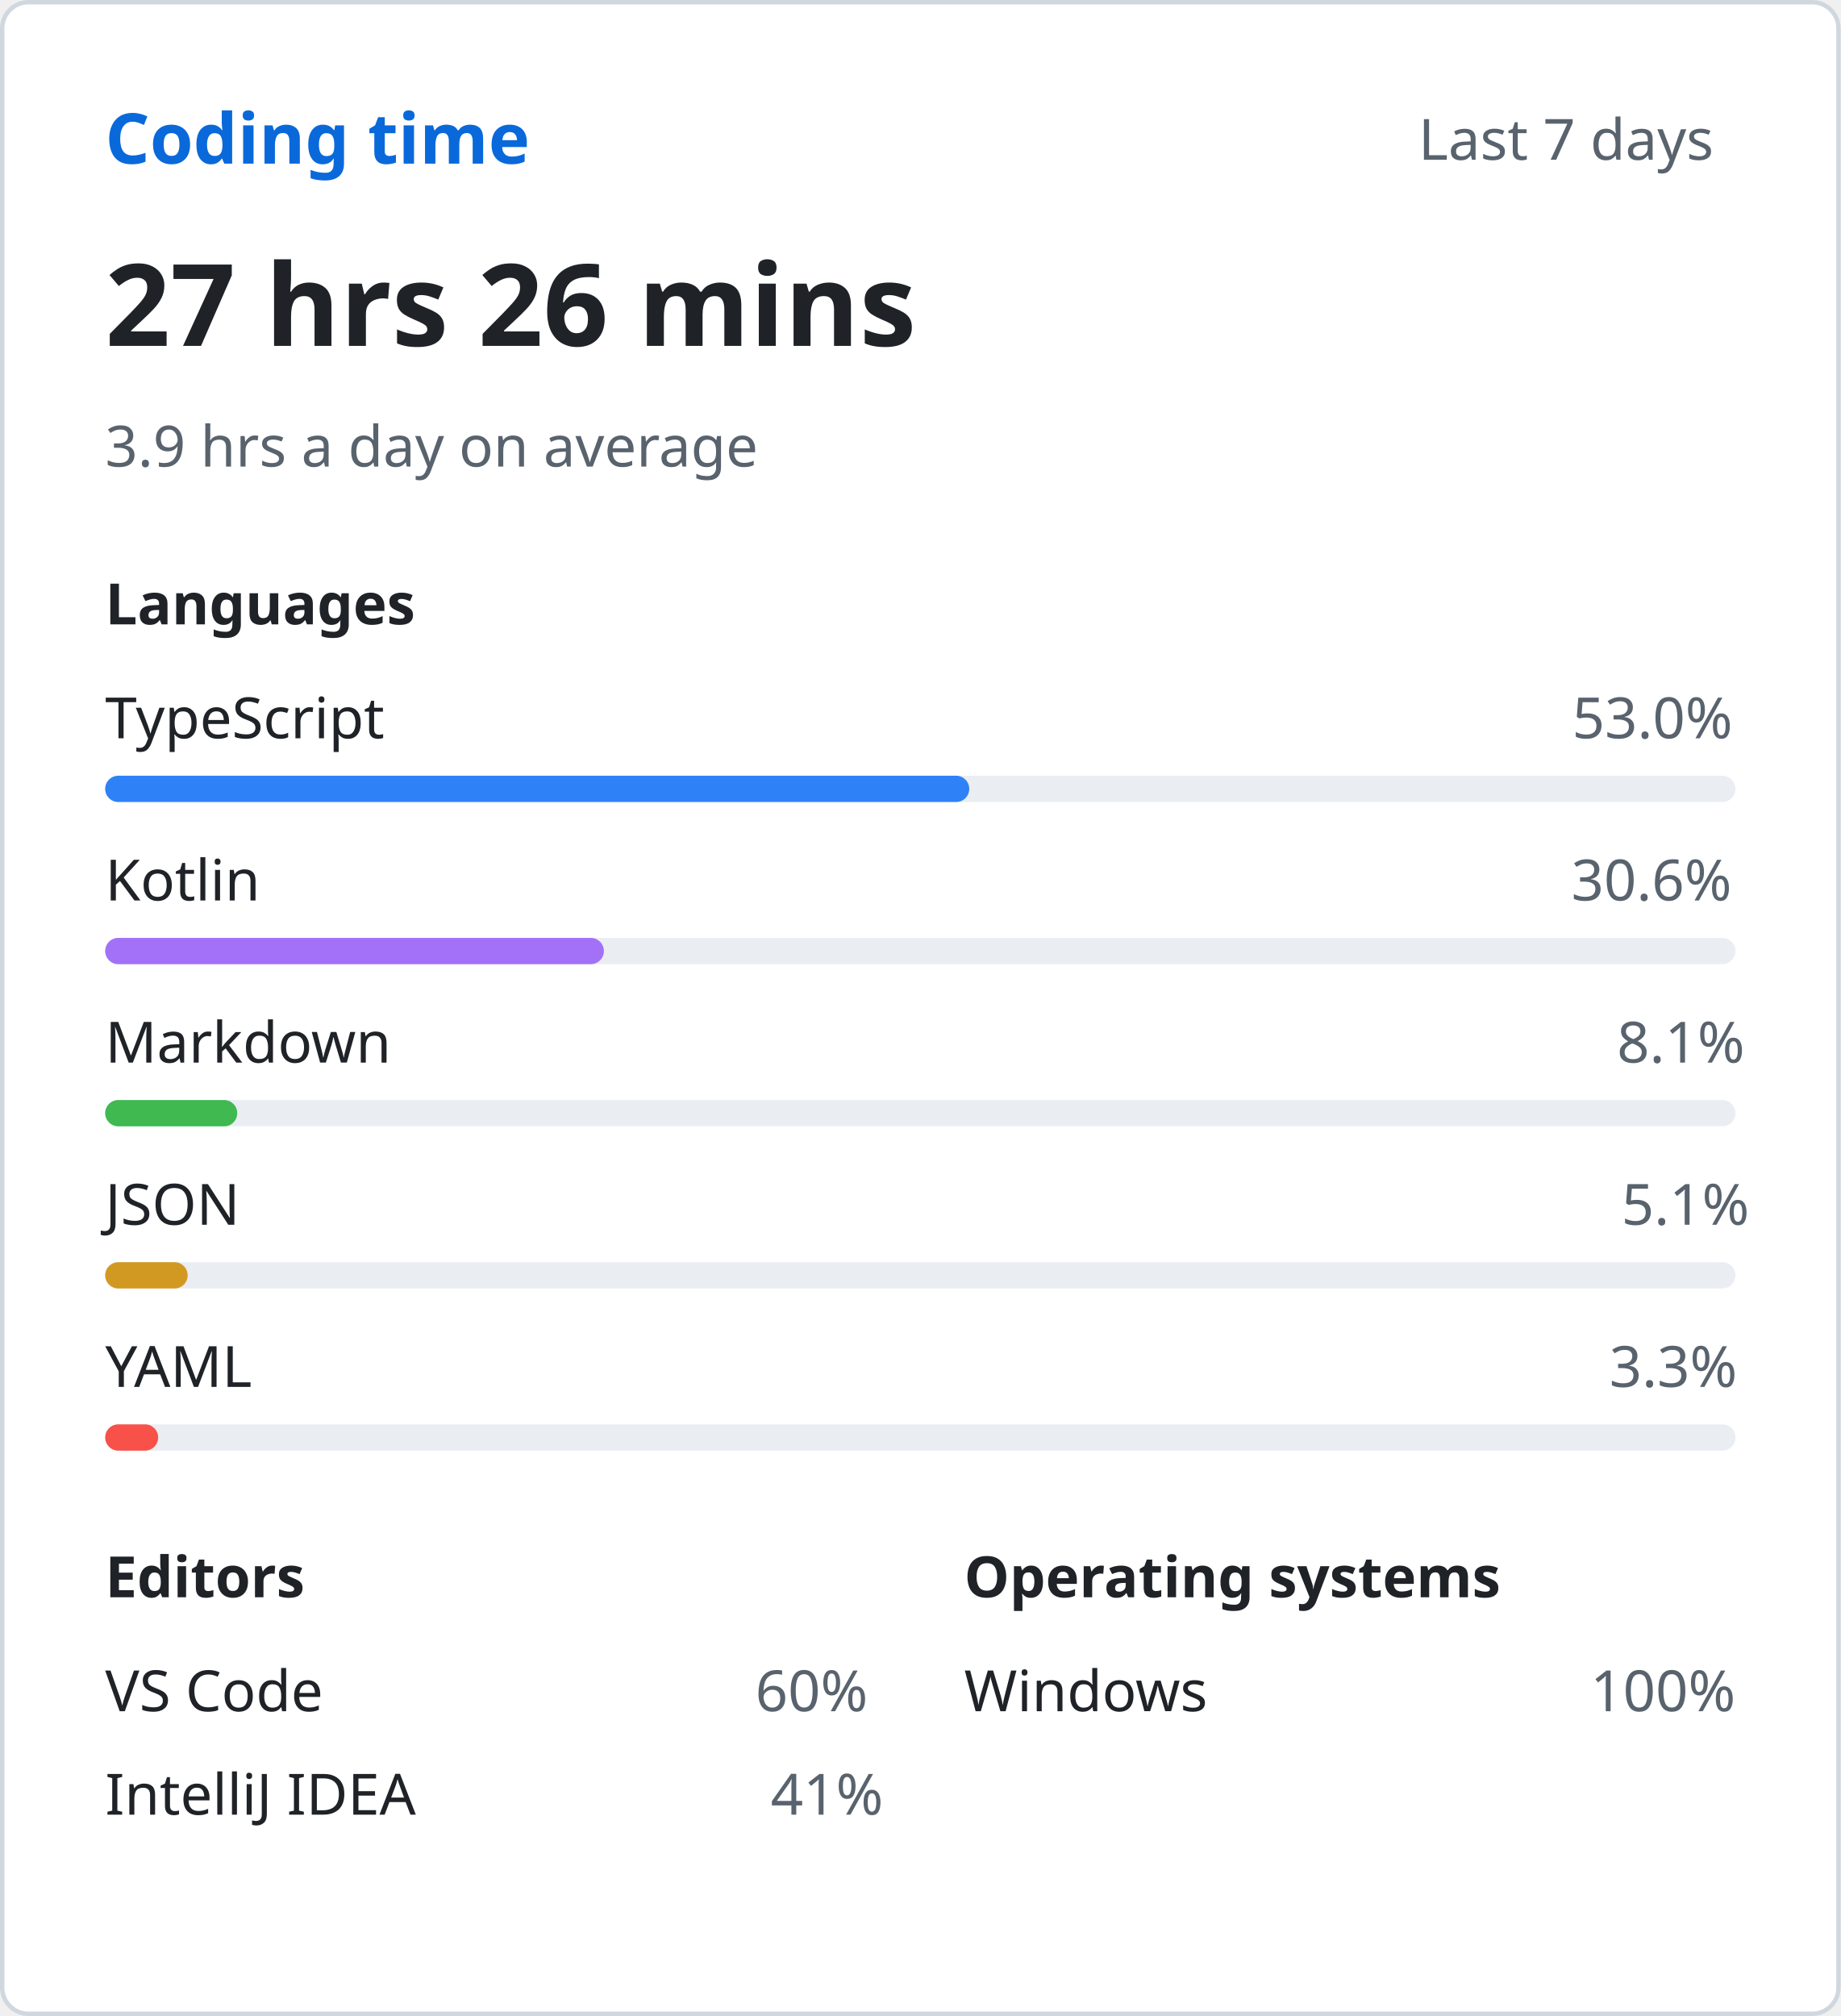
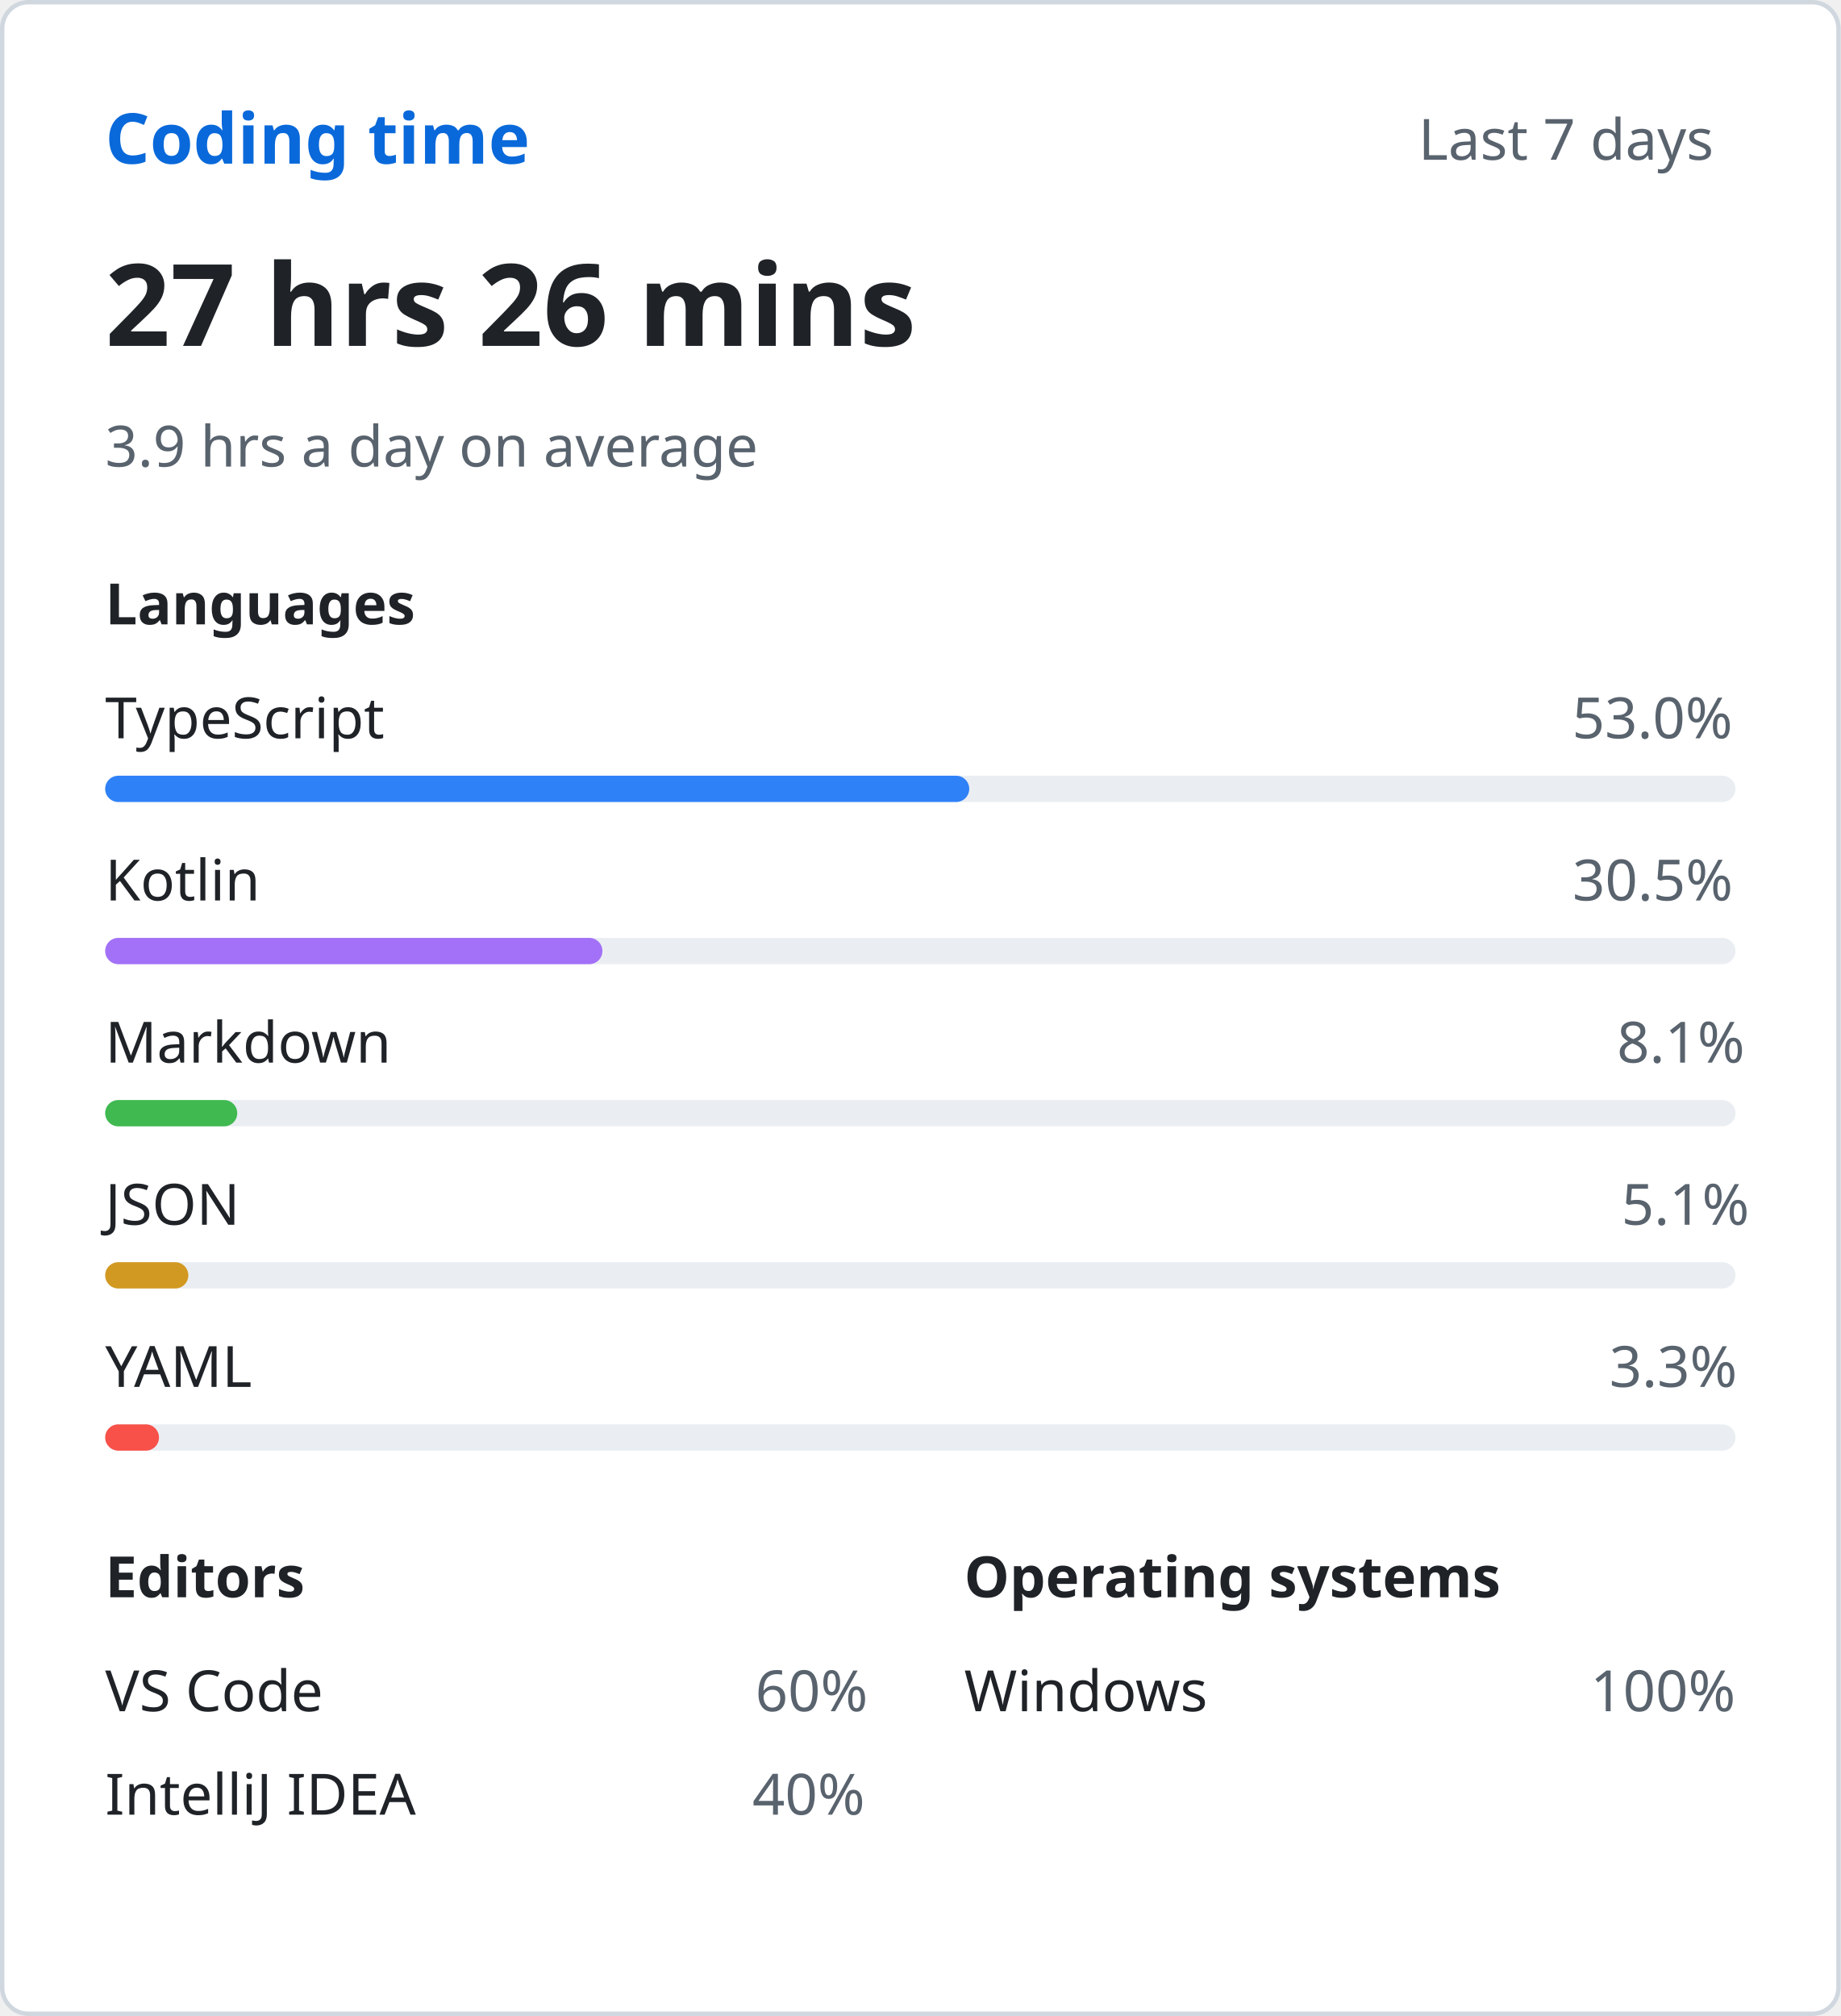
<svg xmlns="http://www.w3.org/2000/svg" width="420" height="460" viewBox="0 0 420 460" role="img">
  <defs>
    <style>@font-face{font-family:"Montserrat";src:url(data:font/woff;sha256=d4499f2f51f9f1fb9922d50b21ec7b7ad8bdb2f0cbf6d684cd99bb41b649d399);font-weight:800;font-style:normal}@font-face{font-family:"Montserrat";src:url(data:font/woff;sha256=34c89f14c81f5fbc45d0654c9f7e14e22a30da8cb05df170bc775e157c883079);font-weight:500;font-style:normal}</style>
  </defs>
  <g>
    <rect x="0.5" y="0.5" width="419" height="459" rx="6" fill="#ffffff" stroke="#d0d7de" stroke-width="1" />
    <text xml:space="preserve" text-rendering="geometricPrecision" font-family="'Montserrat'" font-weight="800" font-size="16" fill="#0969da">
      <tspan x="24 35.536 46.192 57.36 62.368 73.616 84.896 89.552 96.704 101.712 118.544" y="37.336">Coding time</tspan>
    </text>
    <text xml:space="preserve" text-rendering="geometricPrecision" font-family="'Montserrat'" font-weight="500" font-size="13" fill="#59636e">
      <tspan x="323.642 331.364 339.138 345.651 351.033 354.53 362.304 365.801 374.667 382.311 389.487" y="36.46">Last 7 days</tspan>
    </text>
    <text xml:space="preserve" text-rendering="geometricPrecision" font-family="'Montserrat'" font-weight="800" font-size="26" fill="#1f2328">
      <tspan x="24 39.574 56.006 63.572 81.668 93.186 107.408 114.974 130.548 147.422 154.988 182.158 190.296 208.392" y="78.921">27 hrs 26 mins</tspan>
    </text>
    <text xml:space="preserve" text-rendering="geometricPrecision" font-family="'Montserrat'" font-weight="500" font-size="13" fill="#59636e">
      <tspan x="24 31.436 34.387 42.408 45.905 54.758 60.075 66.588 70.085 77.859 81.356 90.222 97.866 105.133 108.63 116.885 125.738 129.235 136.879 143.951 151.907 156.639 164.413 173.383" y="106.461">3.9 hrs a day on average</tspan>
    </text>
    <text xml:space="preserve" text-rendering="geometricPrecision" font-family="'Montserrat'" font-weight="800" font-size="13" fill="#1f2328">
      <tspan x="24 32.021 40.185 49.324 58.489 67.485 75.74 84.905 93.251" y="142.461">Languages</tspan>
    </text>
    <g transform="translate(24 156)">
      <g>
        <text xml:space="preserve" text-rendering="geometricPrecision" font-family="'Montserrat'" font-weight="500" font-size="13" fill="#1f2328">
          <tspan x="0 7.202 14.469 23.335 31.291 39.364 46.787 52.026 55.653 64.519" y="12.461">TypeScript</tspan>
        </text>
        <text xml:space="preserve" text-rendering="geometricPrecision" font-family="'Montserrat'" font-weight="500" font-size="13" fill="#59636e">
          <tspan x="334.742 342.139 349.575 352.37 361.041" y="12.461">53.0%</tspan>
        </text>
        <rect x="0" y="21" width="372" height="6" rx="3" fill="#eaeef2" />
        <rect x="0" y="21" width="197.16" height="6" rx="3" fill="#2f81f7" />
      </g>
      <g transform="translate(0 37)">
        <text xml:space="preserve" text-rendering="geometricPrecision" font-family="'Montserrat'" font-weight="500" font-size="13" fill="#1f2328">
          <tspan x="0 9.048 17.303 22.685 26.312 29.939" y="12.461">Kotlin</tspan>
        </text>
        <text xml:space="preserve" text-rendering="geometricPrecision" font-family="'Montserrat'" font-weight="500" font-size="13" fill="#59636e">
-           <tspan x="334.534 341.97 350.485 353.28 361.041" y="12.461">30.6%</tspan>
+           <tspan x="334.807 342.243 350.758 353.709 361.041" y="12.461">30.5%</tspan>
        </text>
        <rect x="0" y="21" width="372" height="6" rx="3" fill="#eaeef2" />
-         <rect x="0" y="21" width="113.795" height="6" rx="3" fill="#a371f7" />
+         <rect x="0" y="21" width="113.46" height="6" rx="3" fill="#a371f7" />
      </g>
      <g transform="translate(0 74)">
        <text xml:space="preserve" text-rendering="geometricPrecision" font-family="'Montserrat'" font-weight="500" font-size="13" fill="#1f2328">
          <tspan x="0 12.415 20.189 25.428 33.15 42.016 50.076 61.763" y="12.461">Markdown</tspan>
        </text>
        <text xml:space="preserve" text-rendering="geometricPrecision" font-family="'Montserrat'" font-weight="500" font-size="13" fill="#59636e">
          <tspan x="344.947 353.449 356.231 361.041" y="12.461">8.1%</tspan>
        </text>
        <rect x="0" y="21" width="372" height="6" rx="3" fill="#eaeef2" />
        <rect x="0" y="21" width="30.132" height="6" rx="3" fill="#3fb950" />
      </g>
      <g transform="translate(0 111)">
        <text xml:space="preserve" text-rendering="geometricPrecision" font-family="'Montserrat'" font-weight="500" font-size="13" fill="#1f2328">
          <tspan x="0 6.669 14.742 25.662" y="12.461">JSON</tspan>
        </text>
        <text xml:space="preserve" text-rendering="geometricPrecision" font-family="'Montserrat'" font-weight="500" font-size="13" fill="#59636e">
          <tspan x="345.987 353.449 356.231 361.041" y="12.461">5.1%</tspan>
        </text>
        <rect x="0" y="21" width="372" height="6" rx="3" fill="#eaeef2" />
-         <rect x="0" y="21" width="18.823" height="6" rx="3" fill="#d29922" />
+         <rect x="0" y="21" width="18.972" height="6" rx="3" fill="#d29922" />
      </g>
      <g transform="translate(0 148)">
        <text xml:space="preserve" text-rendering="geometricPrecision" font-family="'Montserrat'" font-weight="500" font-size="13" fill="#1f2328">
          <tspan x="0 7.865 17.381 29.796" y="12.461">YAML</tspan>
        </text>
        <text xml:space="preserve" text-rendering="geometricPrecision" font-family="'Montserrat'" font-weight="500" font-size="13" fill="#59636e">
          <tspan x="343.218 350.654 353.735 361.041" y="12.461">3.3%</tspan>
        </text>
        <rect x="0" y="21" width="372" height="6" rx="3" fill="#eaeef2" />
-         <rect x="0" y="21" width="12.09" height="6" rx="3" fill="#f85149" />
+         <rect x="0" y="21" width="12.276" height="6" rx="3" fill="#f85149" />
      </g>
    </g>
    <g transform="translate(24 352)">
      <text xml:space="preserve" text-rendering="geometricPrecision" font-family="'Montserrat'" font-weight="800" font-size="13" fill="#1f2328">
        <tspan x="0 8.71 17.784 21.853 27.456 36.114 41.873" y="12.461">Editors</tspan>
      </text>
      <g transform="translate(0 26)">
        <g>
          <text xml:space="preserve" text-rendering="geometricPrecision" font-family="'Montserrat'" font-weight="500" font-size="13" fill="#1f2328">
            <tspan x="0 9.061 17.134 20.631 29.744 37.999 46.865" y="12.461">VS Code</tspan>
          </text>
          <text xml:space="preserve" text-rendering="geometricPrecision" font-family="'Montserrat'" font-weight="500" font-size="13" fill="#59636e">
            <tspan x="148.349 156.37 165.041" y="12.461">60%</tspan>
          </text>
        </g>
        <g transform="translate(0 23.6)">
          <text xml:space="preserve" text-rendering="geometricPrecision" font-family="'Montserrat'" font-weight="500" font-size="13" fill="#1f2328">
            <tspan x="0 4.03 12.883 18.031 25.987 29.614 33.241 36.868 43.537 47.034 51.064 61.802 70.512" y="12.461">IntelliJ IDEA</tspan>
          </text>
          <text xml:space="preserve" text-rendering="geometricPrecision" font-family="'Montserrat'" font-weight="500" font-size="13" fill="#59636e">
-             <tspan x="151.859 160.231 165.041" y="12.461">41%</tspan>
+             <tspan x="147.673 156.37 165.041" y="12.461">40%</tspan>
          </text>
        </g>
      </g>
    </g>
    <g transform="translate(220 352)">
      <text xml:space="preserve" text-rendering="geometricPrecision" font-family="'Montserrat'" font-weight="800" font-size="13" fill="#1f2328">
        <tspan x="0 10.998 20.033 28.379 33.683 41.847 47.658 51.727 60.866 70.031 73.814 80.795 88.738 95.849 101.452 109.798 123.383" y="12.461">Operating systems</tspan>
      </text>
      <g transform="translate(0 26)">
        <g>
          <text xml:space="preserve" text-rendering="geometricPrecision" font-family="'Montserrat'" font-weight="500" font-size="13" fill="#1f2328">
            <tspan x="0 14.456 18.083 26.936 35.802 43.862 55.458" y="12.461">Windows</tspan>
          </text>
          <text xml:space="preserve" text-rendering="geometricPrecision" font-family="'Montserrat'" font-weight="500" font-size="13" fill="#59636e">
            <tspan x="142.889 147.699 156.37 165.041" y="12.461">100%</tspan>
          </text>
        </g>
      </g>
    </g>
  </g>
</svg>
